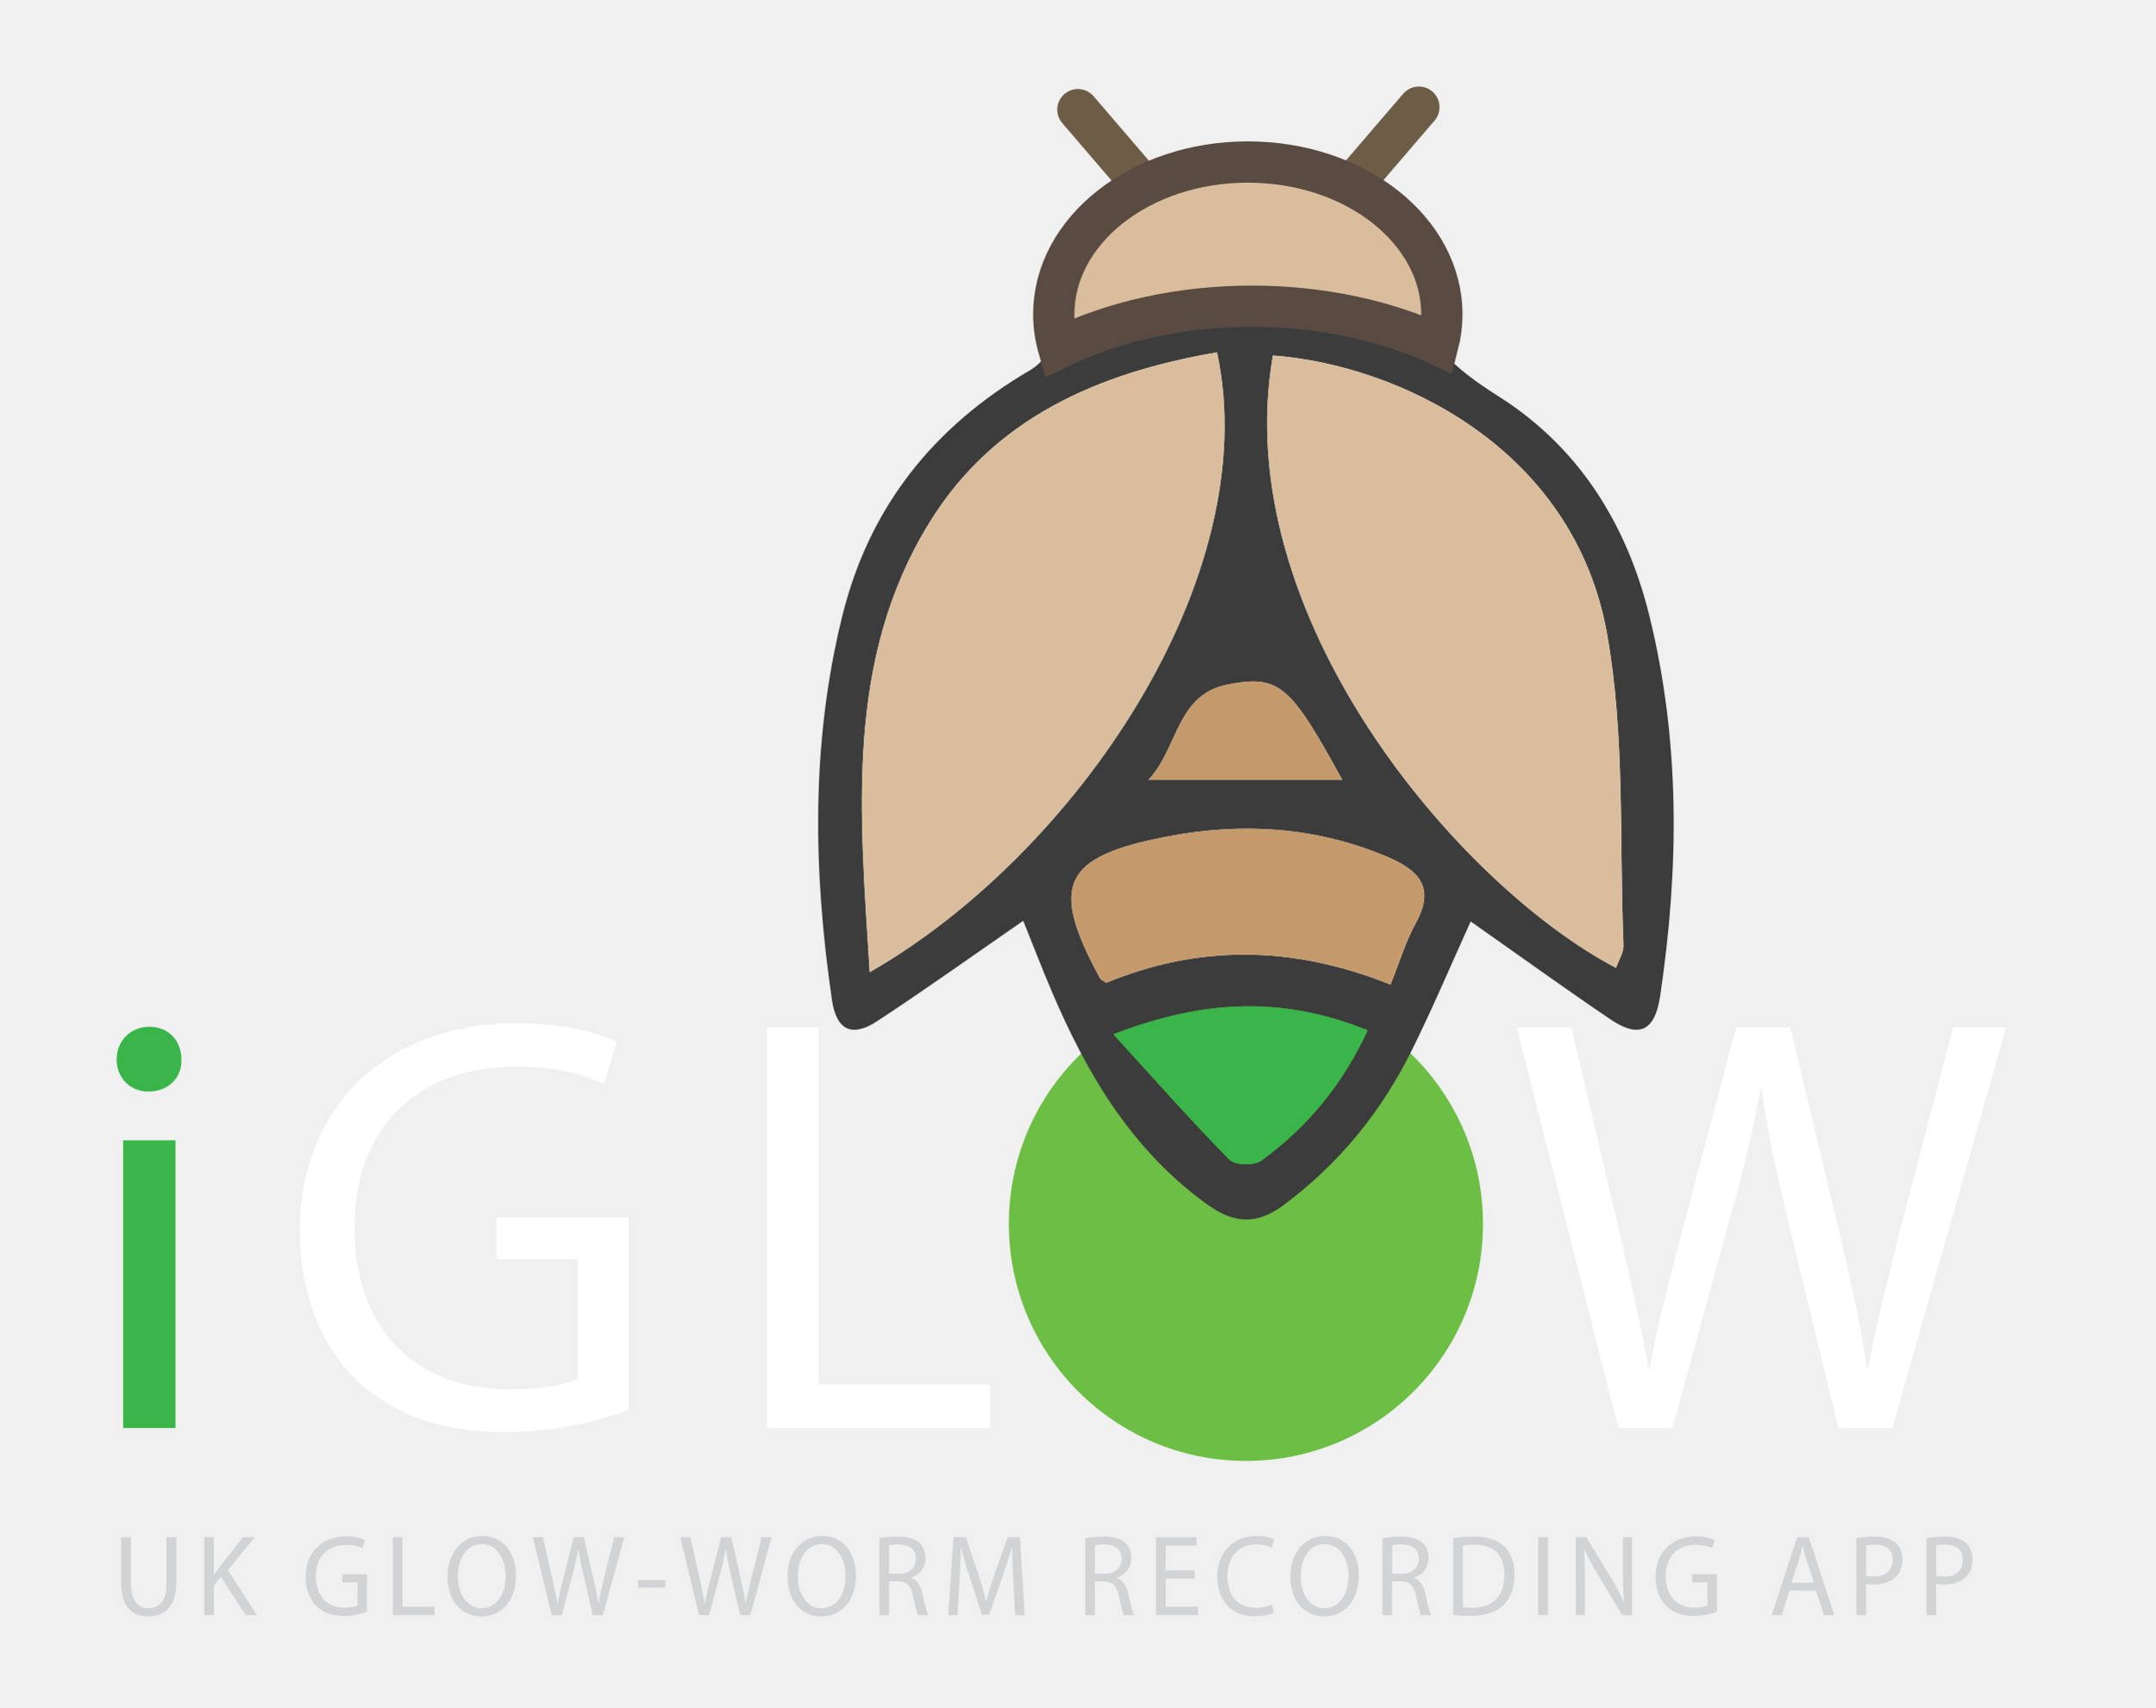
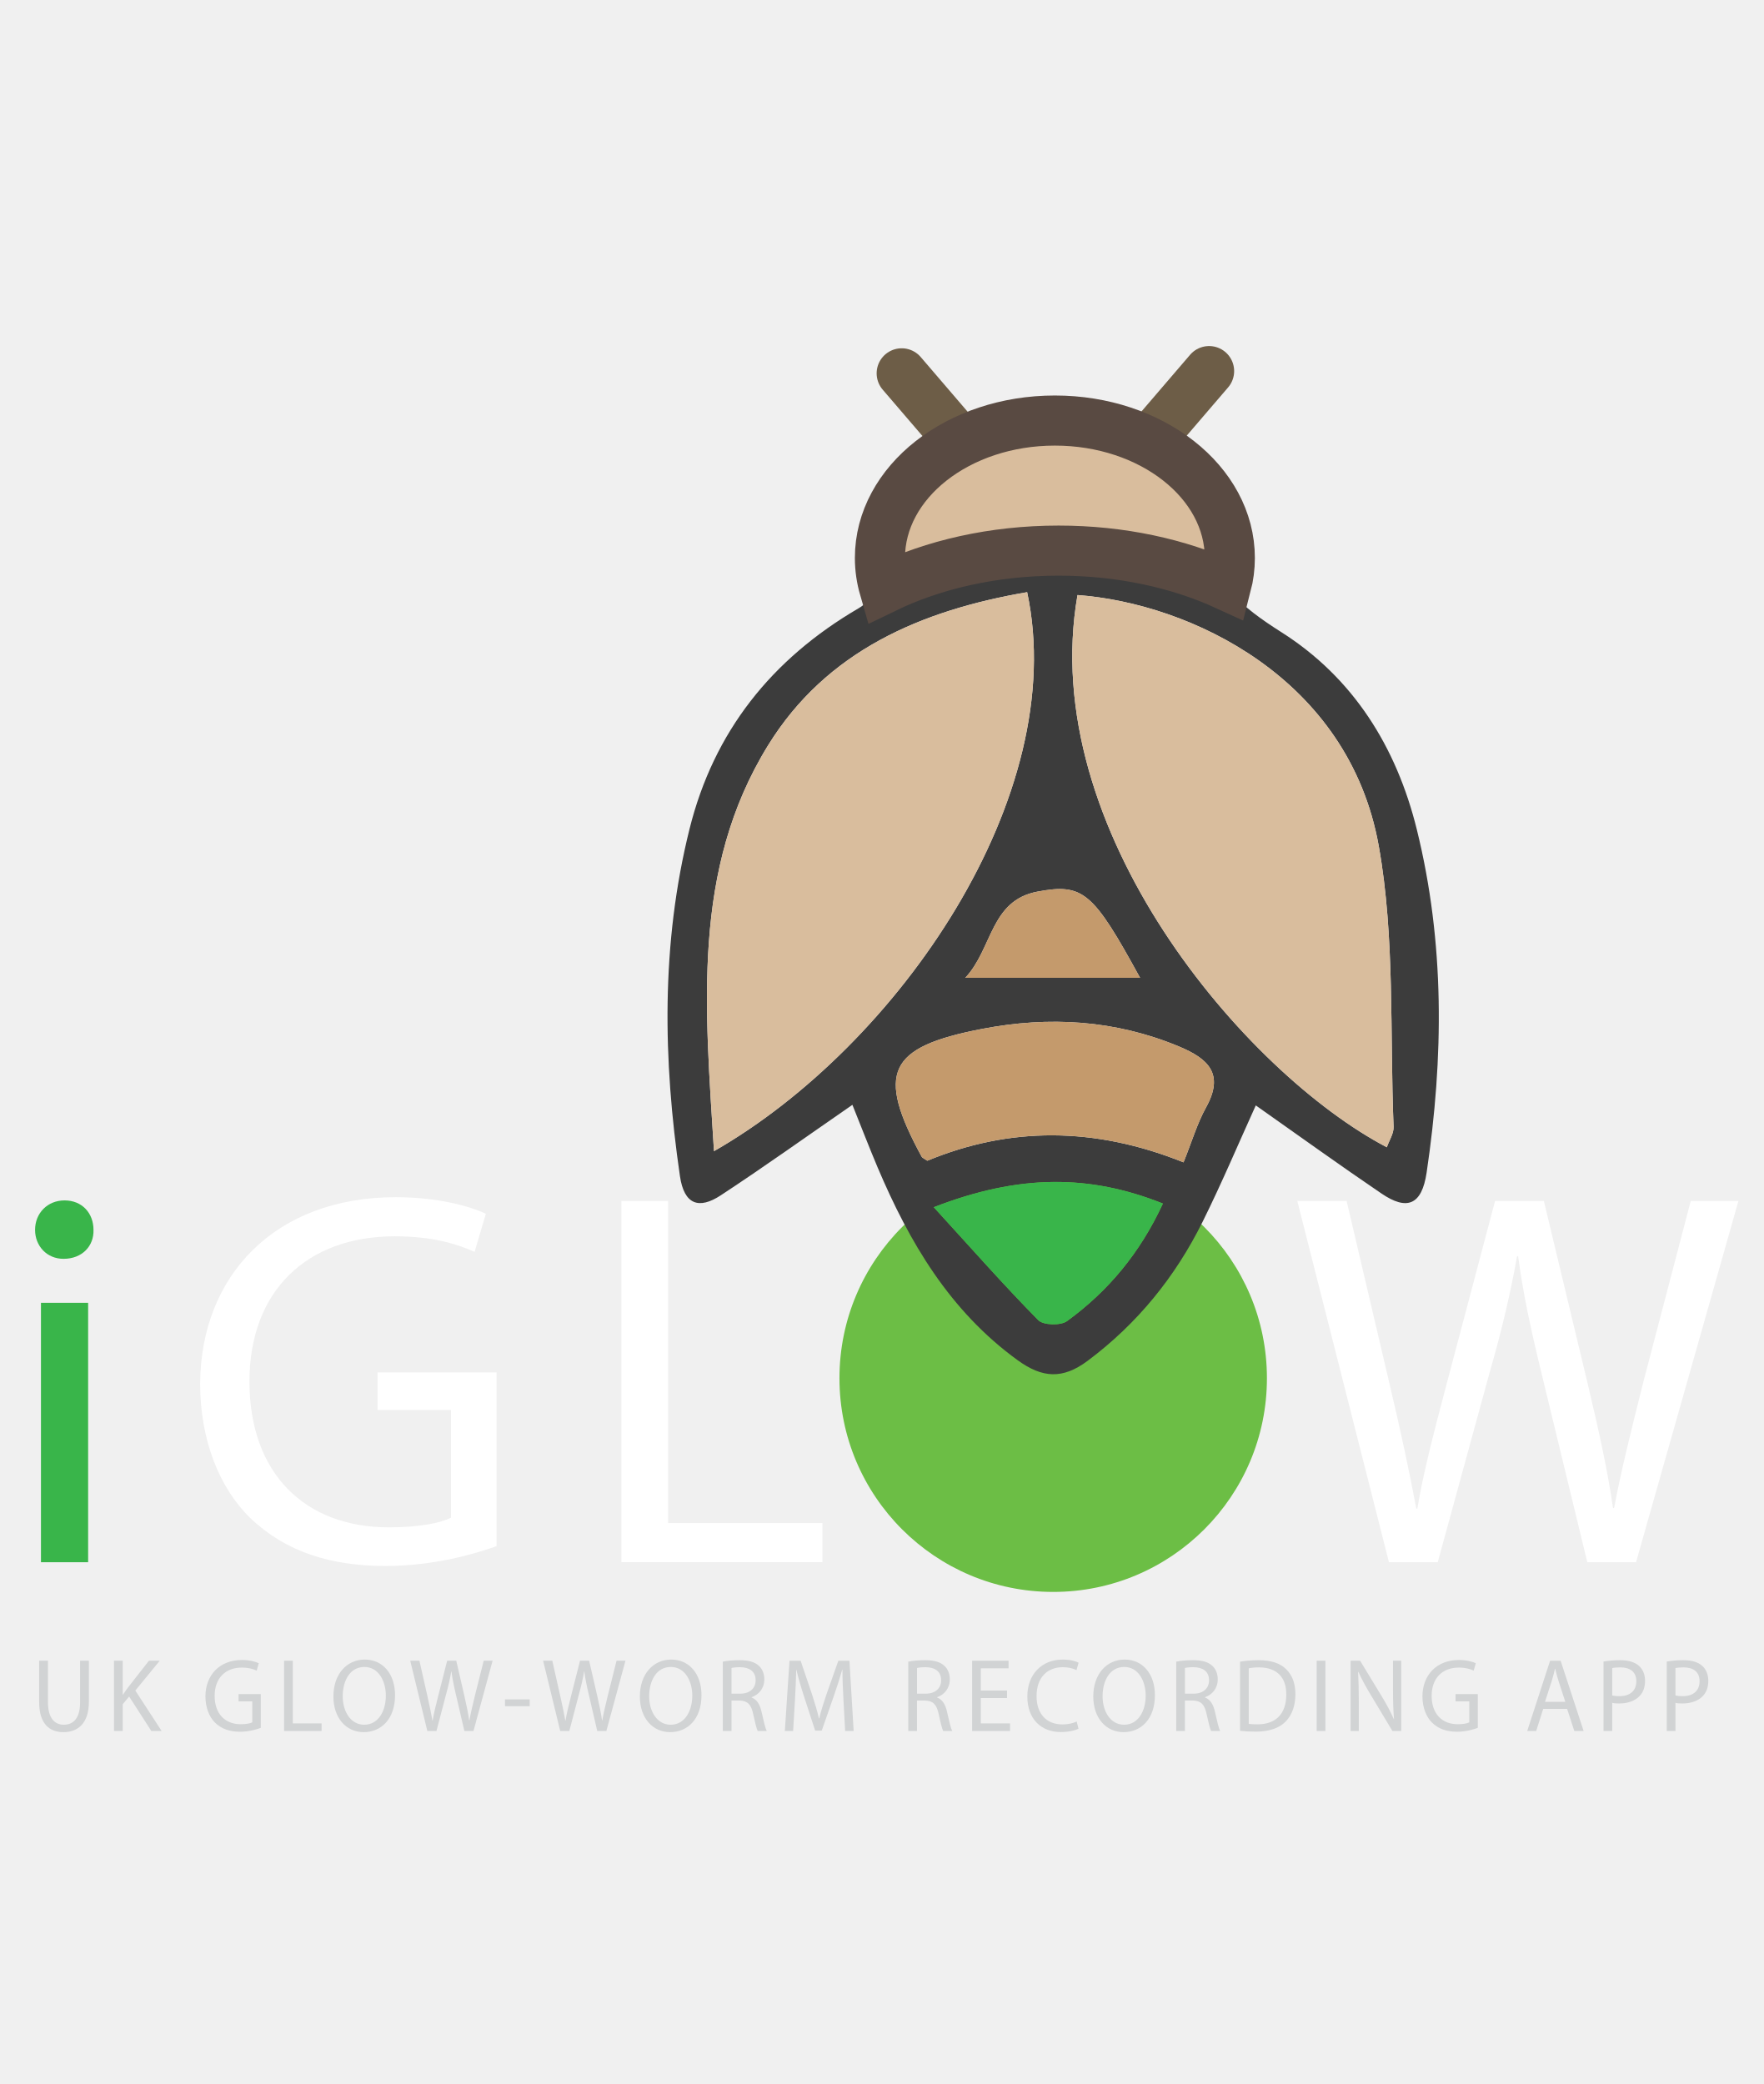
- <svg xmlns="http://www.w3.org/2000/svg" version="1.1" id="Layer_1" x="0px" y="0px" width="261px" height="206.89px" viewBox="0 0 261 206.89" style="enable-background:new 0 0 261 206.89;" xml:space="preserve">
-   <style type="text/css">
- 
- 	.st0{fill-rule:evenodd;clip-rule:evenodd;fill:#3C3C3C;}
- 	.st1{fill-rule:evenodd;clip-rule:evenodd;fill:#D9BD9D;}
- 	.st2{fill-rule:evenodd;clip-rule:evenodd;fill:#D9BD9D;stroke:#594A42;stroke-width:5;stroke-miterlimit:10;}
- 	.st3{fill:none;stroke:#6D5D47;stroke-width:5;stroke-linecap:round;stroke-miterlimit:10;}
- 	.st4{fill:#FFFFFF;}
- 	.st5{fill-rule:evenodd;clip-rule:evenodd;fill:#C49A6C;}
- 	.st6{fill:#6CBE45;}
- 	.st7{fill:#39B54A;}
- 	.st8{fill:#D1D3D4;}
- 	.st9{fill-rule:evenodd;clip-rule:evenodd;fill:#39B54A;}
- 
- </style>
+ <svg xmlns="http://www.w3.org/2000/svg" version="1.1" id="Layer_1" x="0px" y="0px" width="176px" height="208px" viewBox="0 0 176 208" enable-background="new 0 0 176 208" xml:space="preserve">
  <g>
-     <path class="st7" d="M21.972,128.353c0.072,2.16-1.512,3.888-4.032,3.888c-2.232,0-3.816-1.728-3.816-3.888   c0-2.232,1.656-3.961,3.96-3.961C20.459,124.393,21.972,126.121,21.972,128.353z M14.915,172.997v-34.851h6.336   v34.851H14.915z" />
-     <path class="st4" d="M76.118,170.837c-2.808,1.008-8.352,2.664-14.905,2.664c-7.345,0-13.393-1.872-18.145-6.408   c-4.176-4.032-6.769-10.513-6.769-18.074c0.072-14.473,10.009-25.058,26.282-25.058   c5.617,0,10.009,1.224,12.097,2.232l-1.512,5.112c-2.592-1.152-5.832-2.088-10.729-2.088   c-11.809,0-19.514,7.344-19.514,19.514c0,12.312,7.417,19.585,18.722,19.585c4.104,0,6.913-0.576,8.352-1.296   v-14.474h-9.865v-5.04h15.985V170.837z" />
-     <path class="st4" d="M92.891,124.465h6.264v43.275h20.738v5.257h-27.002V124.465z" />
-     <path d="M172.742,148.227c0,16.706-10.153,25.562-22.538,25.562c-12.817,0-21.818-9.937-21.818-24.626   c0-15.409,9.577-25.49,22.538-25.49C164.173,123.673,172.742,133.825,172.742,148.227z M135.083,149.019   c0,10.369,5.617,19.658,15.481,19.658c9.937,0,15.554-9.145,15.554-20.162c0-9.648-5.04-19.73-15.481-19.73   C140.267,128.785,135.083,138.362,135.083,149.019z" />
-     <path class="st4" d="M195.995,172.997l-12.313-48.532h6.625l5.761,24.554c1.44,6.049,2.736,12.098,3.6,16.778h0.144   c0.792-4.825,2.304-10.585,3.96-16.85l6.481-24.482h6.553l5.904,24.626c1.368,5.761,2.664,11.521,3.385,16.634   h0.144c1.009-5.329,2.377-10.729,3.889-16.777l6.409-24.482h6.408l-13.754,48.532h-6.552l-6.121-25.274   c-1.512-6.192-2.521-10.944-3.168-15.841h-0.144c-0.864,4.824-1.944,9.576-3.744,15.841l-6.913,25.274H195.995z" />
+     <path fill="#39B54A" d="M9.331,122.752c0.053,1.605-1.124,2.889-2.996,2.889c-1.658,0-2.835-1.283-2.835-2.889   c0-1.658,1.23-2.942,2.942-2.942C8.207,119.81,9.331,121.094,9.331,122.752z M4.088,155.92v-25.892h4.708v25.892H4.088z" />
+     <path fill="#FFFFFF" d="M49.559,154.316c-2.086,0.748-6.206,1.979-11.074,1.979c-5.457,0-9.95-1.392-13.481-4.762   c-3.103-2.995-5.029-7.811-5.029-13.427c0.054-10.753,7.437-18.618,19.526-18.618c4.173,0,7.436,0.91,8.987,1.659l-1.123,3.798   c-1.926-0.855-4.333-1.552-7.971-1.552c-8.774,0-14.498,5.457-14.498,14.498c0,9.148,5.51,14.55,13.909,14.55   c3.049,0,5.137-0.428,6.206-0.962v-10.754h-7.329v-3.743h11.876L49.559,154.316L49.559,154.316z" />
+     <path fill="#FFFFFF" d="M62.02,119.862h4.654v32.151h15.407v3.906H62.02V119.862z" />
+     <path d="M121.346,137.517c0,12.413-7.543,18.992-16.745,18.992c-9.522,0-16.209-7.382-16.209-18.295   c0-11.45,7.115-18.938,16.744-18.938C114.979,119.275,121.346,126.818,121.346,137.517z M93.364,138.106   c0,7.704,4.175,14.604,11.504,14.604c7.383,0,11.555-6.793,11.555-14.979c0-7.168-3.744-14.658-11.502-14.658   C97.217,123.073,93.364,130.188,93.364,138.106z" />
+     <path fill="#FFFFFF" d="M138.62,155.92l-9.147-36.057h4.922l4.279,18.244c1.069,4.492,2.033,8.987,2.674,12.463h0.107   c0.59-3.584,1.714-7.863,2.943-12.519l4.814-18.188h4.868l4.387,18.296c1.016,4.28,1.979,8.56,2.515,12.358h0.107   c0.749-3.959,1.767-7.972,2.89-12.465l4.761-18.189h4.76l-10.218,36.058h-4.866l-4.549-18.776c-1.124-4.601-1.872-8.13-2.355-11.77   h-0.105c-0.642,3.584-1.444,7.115-2.782,11.77l-5.136,18.776L138.62,155.92L138.62,155.92z" />
  </g>
-   <circle class="st6" cx="150.89" cy="148.277" r="28.712" />
-   <path class="st0" d="M123.919,111.554c-6.214,4.293-11.876,8.348-17.694,12.164c-2.89,1.897-4.906,1.291-5.474-2.594  c-2.282-15.621-2.552-31.193,1.284-46.61c3.264-13.12,11.043-22.847,22.719-29.669  c1.851-1.082,3.153-3.42,4.234-5.432c1.642-3.057,2.253-6.856,4.409-9.404c3.557-4.205,2.89-11.145,8.811-7.981  c5.026-2.391,11.92-2.999,17.773,0.369c4.75-3.008,5.002,3.903,8.179,7.193c1.337,1.385,2.561,3.338,2.856,5.188  c1.037,6.517,5.244,9.926,10.514,13.267c9.682,6.137,15.471,15.433,18.209,26.509  c3.771,15.254,3.617,30.643,1.32,46.105c-0.653,4.398-2.666,5.114-6.048,2.82  c-5.62-3.812-11.128-7.787-16.901-11.848c-2.333,5.136-4.577,10.465-7.144,15.633  c-3.676,7.402-8.743,13.67-15.438,18.674c-3.387,2.531-6.11,2.312-9.415-0.086  c-9.124-6.619-14.541-15.839-18.814-25.924C126.139,117.196,125.074,114.425,123.919,111.554z M154.157,43.067  c-5.506,31.49,22.578,64.246,41.552,74.189c0.325-0.938,0.943-1.857,0.907-2.75  c-0.516-12.594,0.209-25.422-1.99-37.723C190.588,54.199,169.273,44.192,154.157,43.067z M105.324,117.778  c24.757-14.18,47.912-47.758,42.068-75.096c-14.271,2.453-26.982,7.893-34.819,20.606  C102.281,79.984,104.141,98.566,105.324,117.778z M168.4,119.278c1.145-2.844,1.842-5.244,3.024-7.375  c2.5-4.51,0.31-6.55-3.649-8.196c-8.596-3.573-17.438-4.089-26.448-2.354  c-12.675,2.438-14.246,5.869-8.098,17.177c0.071,0.132,0.265,0.196,0.747,0.534  C144.999,114.505,156.381,114.452,168.4,119.278z M134.848,125.308c5.153,5.641,9.464,10.535,14.037,15.174  c0.683,0.692,3.007,0.751,3.862,0.129c5.531-4.023,9.81-9.148,12.882-15.792  C155.749,120.878,146.323,120.856,134.848,125.308z M166.315,39.681c-2.47-8.873-8.591-13.815-15.942-13.558  c-7.144,0.249-13.122,5.615-14.617,13.507C145.772,35.809,155.711,35.752,166.315,39.681z M162.56,94.487  c-6.296-11.494-7.606-12.754-13.815-11.569c-6.316,1.204-5.993,7.648-9.661,11.569  C147.495,94.487,154.891,94.487,162.56,94.487z" />
-   <path class="st1" d="M154.157,43.067c15.116,1.125,36.431,11.132,40.469,33.717  c2.199,12.301,1.475,25.129,1.99,37.723c0.036,0.893-0.582,1.812-0.907,2.75  C176.735,107.314,148.651,74.558,154.157,43.067z" />
-   <path class="st1" d="M105.324,117.778c-1.183-19.212-3.042-37.794,7.248-54.489  c7.837-12.714,20.548-18.153,34.819-20.606C153.235,70.02,130.081,103.599,105.324,117.778z" />
-   <path class="st5" d="M168.4,119.278c-12.02-4.826-23.401-4.773-34.424-0.215c-0.482-0.338-0.675-0.402-0.747-0.534  c-6.148-11.308-4.577-14.739,8.098-17.177c9.01-1.734,17.852-1.219,26.448,2.354  c3.96,1.647,6.149,3.687,3.649,8.196C170.242,114.034,169.545,116.435,168.4,119.278z" />
-   <path class="st9" d="M134.848,125.308c11.475-4.451,20.901-4.43,30.781-0.489  c-3.072,6.644-7.351,11.769-12.882,15.792c-0.856,0.622-3.18,0.564-3.862-0.129  C144.312,135.843,140.001,130.948,134.848,125.308z" />
-   <path class="st5" d="M166.315,39.681c-10.604-3.929-20.543-3.872-30.56-0.051c1.496-7.892,7.474-13.258,14.617-13.507  C157.724,25.866,163.845,30.808,166.315,39.681z" />
-   <path class="st5" d="M162.56,94.487c-7.669,0-15.065,0-23.477,0c3.668-3.921,3.345-10.365,9.661-11.569  C154.953,81.733,156.264,82.993,162.56,94.487z" />
-   <line class="st3" x1="140.954" y1="25.423" x2="130.541" y2="13.284" />
-   <line class="st3" x1="161.422" y1="25.122" x2="171.835" y2="12.983" />
+   <circle fill="#6CBE45" cx="105.111" cy="137.556" r="21.331" />
+   <path fill="#3C3C3C" d="M85.072,110.271c-4.616,3.189-8.823,6.201-13.146,9.037c-2.146,1.408-3.645,0.959-4.067-1.928  c-1.695-11.606-1.896-23.174,0.954-34.628c2.425-9.748,8.204-16.975,16.879-22.043c1.375-0.803,2.343-2.541,3.146-4.035  c1.22-2.271,1.673-5.093,3.275-6.987c2.644-3.123,2.147-8.279,6.547-5.928c3.734-1.776,8.854-2.229,13.203,0.274  c3.529-2.234,3.717,2.899,6.076,5.344c0.994,1.029,1.903,2.48,2.121,3.855c0.771,4.841,3.896,7.374,7.811,9.856  c7.195,4.56,11.495,11.466,13.529,19.695c2.802,11.333,2.688,22.765,0.98,34.253c-0.484,3.269-1.98,3.8-4.492,2.096  c-4.177-2.832-8.268-5.786-12.558-8.804c-1.732,3.815-3.4,7.776-5.308,11.616c-2.731,5.499-6.496,10.156-11.47,13.874  c-2.516,1.88-4.539,1.718-6.995-0.063c-6.778-4.918-10.804-11.77-13.978-19.261C86.721,114.464,85.931,112.404,85.072,110.271z   M107.538,59.39c-4.092,23.396,16.772,47.732,30.87,55.117c0.242-0.696,0.701-1.378,0.675-2.042  c-0.385-9.356,0.154-18.887-1.479-28.026C134.604,67.66,118.768,60.225,107.538,59.39z M71.257,114.896  c18.392-10.535,35.595-35.481,31.254-55.792c-10.604,1.822-20.046,5.864-25.87,15.309C68.996,86.817,70.378,100.622,71.257,114.896z   M118.119,116.011c0.85-2.112,1.369-3.896,2.246-5.479c1.856-3.351,0.23-4.866-2.71-6.09c-6.387-2.654-12.956-3.038-19.648-1.748  c-9.418,1.811-10.585,4.36-6.019,12.76c0.053,0.099,0.197,0.147,0.556,0.397C100.734,112.464,109.189,112.425,118.119,116.011z   M93.192,120.489c3.827,4.191,7.031,7.828,10.429,11.274c0.506,0.512,2.233,0.557,2.868,0.096c4.109-2.989,7.289-6.796,9.571-11.734  C108.72,117.197,101.717,117.184,93.192,120.489z M116.57,56.874c-1.836-6.592-6.384-10.264-11.846-10.074  c-5.307,0.186-9.748,4.172-10.86,10.036C101.307,53.997,108.691,53.954,116.57,56.874z M113.781,97.592  c-4.679-8.54-5.651-9.475-10.265-8.595c-4.692,0.895-4.452,5.682-7.178,8.595C102.588,97.592,108.082,97.592,113.781,97.592z" />
+   <path fill="#D9BD9D" d="M107.538,59.39c11.229,0.835,27.065,8.271,30.065,25.049c1.634,9.139,1.096,18.67,1.479,28.026  c0.026,0.664-0.433,1.347-0.675,2.042C124.311,107.122,103.446,82.786,107.538,59.39z" />
+   <path fill="#D9BD9D" d="M71.257,114.896c-0.879-14.274-2.26-28.079,5.385-40.483c5.823-9.446,15.266-13.487,25.87-15.309  C106.852,79.415,89.649,104.361,71.257,114.896z" />
+   <path fill="#C49A6C" d="M118.119,116.011c-8.931-3.586-17.385-3.547-25.575-0.16c-0.358-0.25-0.503-0.299-0.556-0.397  c-4.567-8.399-3.4-10.95,6.019-12.76c6.692-1.289,13.262-0.907,19.648,1.748c2.94,1.224,4.566,2.74,2.71,6.09  C119.488,112.115,118.969,113.898,118.119,116.011z" />
+   <path fill="#39B54A" d="M93.192,120.489c8.525-3.306,15.527-3.292,22.868-0.364c-2.282,4.938-5.462,8.745-9.571,11.734  c-0.635,0.461-2.363,0.417-2.868-0.096C100.224,128.317,97.02,124.681,93.192,120.489z" />
+   <path fill="#C49A6C" d="M116.57,56.874c-7.879-2.92-15.264-2.877-22.706-0.038c1.111-5.863,5.554-9.85,10.859-10.036  C110.188,46.61,114.735,50.282,116.57,56.874z" />
+   <path fill="#C49A6C" d="M113.781,97.592c-5.699,0-11.192,0-17.443,0c2.727-2.914,2.485-7.701,7.179-8.595  C108.129,88.117,109.103,89.052,113.781,97.592z" />
+   <line fill="none" stroke="#6D5D47" stroke-width="5" stroke-linecap="round" stroke-miterlimit="10" x1="97.728" y1="46.28" x2="89.991" y2="37.262" />
+   <line fill="none" stroke="#6D5D47" stroke-width="5" stroke-linecap="round" stroke-miterlimit="10" x1="112.935" y1="46.057" x2="120.671" y2="37.039" />
  <g>
-     <path class="st8" d="M15.856,186.231v5.589c0,2.115,0.9,3.012,2.11,3.012c1.345,0,2.205-0.924,2.205-3.012v-5.589   h1.183v5.505c0,2.9-1.465,4.091-3.428,4.091c-1.855,0-3.253-1.106-3.253-4.034v-5.561H15.856z" />
-     <path class="st8" d="M24.727,186.231h1.17v4.553h0.04c0.242-0.364,0.483-0.7,0.712-1.009l2.769-3.544h1.452   l-3.28,4.007l3.535,5.435h-1.384l-2.984-4.637l-0.86,1.037v3.6h-1.17V186.231z" />
-     <path class="st8" d="M44.444,195.253c-0.524,0.195-1.56,0.518-2.783,0.518c-1.371,0-2.5-0.364-3.388-1.246   c-0.779-0.784-1.264-2.045-1.264-3.516c0.014-2.816,1.869-4.875,4.907-4.875c1.048,0,1.868,0.238,2.258,0.435   l-0.282,0.994c-0.483-0.225-1.089-0.406-2.003-0.406c-2.204,0-3.643,1.429-3.643,3.796   c0,2.396,1.385,3.811,3.495,3.811c0.766,0,1.29-0.112,1.56-0.253v-2.815H41.46v-0.981h2.984V195.253z" />
-     <path class="st8" d="M47.574,186.231h1.17v8.419h3.871v1.022h-5.041V186.231z" />
-     <path class="st8" d="M62.48,190.855c0,3.25-1.895,4.973-4.207,4.973c-2.393,0-4.073-1.934-4.073-4.791   c0-2.997,1.788-4.958,4.207-4.958C60.881,186.078,62.48,188.053,62.48,190.855z M55.45,191.009   c0,2.017,1.049,3.823,2.891,3.823c1.855,0,2.903-1.778,2.903-3.922c0-1.877-0.941-3.838-2.891-3.838   C56.418,187.072,55.45,188.935,55.45,191.009z" />
-     <path class="st8" d="M66.82,195.673l-2.299-9.441h1.237l1.075,4.777c0.269,1.176,0.511,2.353,0.672,3.264h0.027   c0.147-0.939,0.43-2.06,0.739-3.278l1.21-4.763h1.223l1.103,4.791c0.256,1.12,0.498,2.241,0.632,3.235h0.027   c0.188-1.036,0.443-2.087,0.726-3.264l1.196-4.763h1.196l-2.567,9.441h-1.224l-1.143-4.917   c-0.282-1.204-0.47-2.129-0.591-3.081h-0.027c-0.161,0.939-0.363,1.862-0.699,3.081l-1.29,4.917H66.82z" />
-     <path class="st8" d="M80.569,191.429v0.91H77.249v-0.91H80.569z" />
-     <path class="st8" d="M84.669,195.673l-2.299-9.441h1.236l1.075,4.777c0.27,1.176,0.512,2.353,0.673,3.264h0.026   c0.148-0.939,0.431-2.06,0.739-3.278l1.21-4.763h1.224l1.103,4.791c0.255,1.12,0.497,2.241,0.632,3.235h0.026   c0.189-1.036,0.443-2.087,0.727-3.264l1.196-4.763h1.196l-2.567,9.441h-1.224l-1.143-4.917   c-0.282-1.204-0.471-2.129-0.592-3.081h-0.026c-0.162,0.939-0.363,1.862-0.699,3.081l-1.291,4.917H84.669z" />
-     <path class="st8" d="M103.647,190.855c0,3.25-1.895,4.973-4.208,4.973c-2.393,0-4.073-1.934-4.073-4.791   c0-2.997,1.788-4.958,4.208-4.958C102.048,186.078,103.647,188.053,103.647,190.855z M96.617,191.009   c0,2.017,1.048,3.823,2.89,3.823c1.855,0,2.903-1.778,2.903-3.922c0-1.877-0.94-3.838-2.89-3.838   C97.585,187.072,96.617,188.935,96.617,191.009z" />
-     <path class="st8" d="M106.508,186.357c0.592-0.126,1.438-0.195,2.245-0.195c1.25,0,2.057,0.237,2.622,0.77   c0.457,0.42,0.712,1.065,0.712,1.793c0,1.246-0.753,2.072-1.707,2.409v0.042c0.699,0.252,1.115,0.924,1.331,1.904   c0.296,1.317,0.511,2.228,0.699,2.592h-1.21c-0.148-0.267-0.35-1.078-0.606-2.255   c-0.269-1.303-0.753-1.793-1.815-1.835h-1.103v4.09h-1.17V186.357z M107.678,190.658h1.196   c1.25,0,2.044-0.715,2.044-1.793c0-1.219-0.848-1.751-2.084-1.765c-0.565,0-0.968,0.056-1.156,0.111V190.658z" />
-     <path class="st8" d="M122.719,191.526c-0.067-1.316-0.148-2.899-0.135-4.076h-0.04   c-0.31,1.106-0.685,2.283-1.143,3.586l-1.6,4.581h-0.888l-1.465-4.497c-0.431-1.33-0.793-2.549-1.049-3.67   h-0.027c-0.026,1.177-0.094,2.76-0.175,4.175l-0.241,4.048h-1.116l0.632-9.441h1.492l1.546,4.566   c0.377,1.163,0.685,2.199,0.914,3.18h0.041c0.229-0.952,0.551-1.988,0.954-3.18l1.613-4.566h1.492l0.565,9.441   h-1.143L122.719,191.526z" />
-     <path class="st8" d="M131.426,186.357c0.592-0.126,1.438-0.195,2.245-0.195c1.25,0,2.057,0.237,2.621,0.77   c0.457,0.42,0.713,1.065,0.713,1.793c0,1.246-0.753,2.072-1.708,2.409v0.042c0.699,0.252,1.116,0.924,1.331,1.904   c0.296,1.317,0.511,2.228,0.699,2.592h-1.21c-0.147-0.267-0.35-1.078-0.605-2.255   c-0.27-1.303-0.753-1.793-1.815-1.835h-1.102v4.09h-1.17V186.357z M132.596,190.658h1.196   c1.25,0,2.043-0.715,2.043-1.793c0-1.219-0.847-1.751-2.084-1.765c-0.565,0-0.968,0.056-1.155,0.111V190.658z" />
-     <path class="st8" d="M144.692,191.246h-3.522v3.404h3.926v1.022H140v-9.441h4.894v1.022h-3.724v2.984h3.522V191.246z" />
-     <path class="st8" d="M154.288,195.364c-0.43,0.225-1.29,0.448-2.393,0.448c-2.555,0-4.477-1.681-4.477-4.776   c0-2.955,1.922-4.958,4.731-4.958c1.13,0,1.842,0.252,2.151,0.42l-0.282,0.994   c-0.444-0.224-1.076-0.392-1.828-0.392c-2.124,0-3.536,1.414-3.536,3.894c0,2.312,1.277,3.796,3.482,3.796   c0.712,0,1.438-0.153,1.908-0.392L154.288,195.364z" />
-     <path class="st8" d="M164.557,190.855c0,3.25-1.895,4.973-4.208,4.973c-2.393,0-4.073-1.934-4.073-4.791   c0-2.997,1.788-4.958,4.208-4.958C162.957,186.078,164.557,188.053,164.557,190.855z M157.526,191.009   c0,2.017,1.048,3.823,2.89,3.823c1.855,0,2.903-1.778,2.903-3.922c0-1.877-0.94-3.838-2.89-3.838   C158.494,187.072,157.526,188.935,157.526,191.009z" />
-     <path class="st8" d="M167.417,186.357c0.592-0.126,1.438-0.195,2.245-0.195c1.25,0,2.057,0.237,2.621,0.77   c0.457,0.42,0.713,1.065,0.713,1.793c0,1.246-0.753,2.072-1.707,2.409v0.042c0.698,0.252,1.115,0.924,1.33,1.904   c0.296,1.317,0.512,2.228,0.699,2.592h-1.21c-0.147-0.267-0.35-1.078-0.605-2.255   c-0.269-1.303-0.753-1.793-1.815-1.835h-1.103v4.09h-1.17V186.357z M168.587,190.658h1.196   c1.25,0,2.043-0.715,2.043-1.793c0-1.219-0.847-1.751-2.083-1.765c-0.565,0-0.968,0.056-1.156,0.111V190.658z" />
-     <path class="st8" d="M175.992,186.357c0.713-0.111,1.56-0.195,2.487-0.195c1.681,0,2.877,0.406,3.67,1.176   c0.807,0.77,1.277,1.863,1.277,3.391c0,1.54-0.457,2.801-1.305,3.67c-0.847,0.882-2.245,1.358-4.006,1.358   c-0.833,0-1.532-0.042-2.124-0.112V186.357z M177.162,194.706c0.296,0.057,0.726,0.07,1.183,0.07   c2.501,0,3.858-1.457,3.858-4.006c0.014-2.228-1.196-3.643-3.67-3.643c-0.606,0-1.062,0.057-1.371,0.126V194.706z" />
-     <path class="st8" d="M187.456,186.231v9.441h-1.17v-9.441H187.456z" />
-     <path class="st8" d="M190.843,195.673v-9.441h1.277l2.903,4.777c0.673,1.106,1.196,2.101,1.627,3.067l0.026-0.015   c-0.107-1.26-0.134-2.409-0.134-3.88v-3.95h1.103v9.441h-1.184l-2.877-4.791   c-0.632-1.05-1.236-2.129-1.693-3.151l-0.04,0.014c0.066,1.191,0.094,2.325,0.094,3.894v4.034H190.843z" />
-     <path class="st8" d="M207.927,195.253c-0.524,0.195-1.56,0.518-2.783,0.518c-1.371,0-2.5-0.364-3.387-1.246   c-0.78-0.784-1.264-2.045-1.264-3.516c0.013-2.816,1.868-4.875,4.906-4.875c1.049,0,1.868,0.238,2.259,0.435   l-0.282,0.994c-0.484-0.225-1.089-0.406-2.004-0.406c-2.204,0-3.643,1.429-3.643,3.796   c0,2.396,1.385,3.811,3.495,3.811c0.767,0,1.291-0.112,1.56-0.253v-2.815h-1.842v-0.981h2.984V195.253z" />
-     <path class="st8" d="M216.715,192.703l-0.941,2.97h-1.21l3.078-9.441h1.412l3.092,9.441h-1.25l-0.968-2.97H216.715z    M219.685,191.751l-0.888-2.718c-0.201-0.616-0.336-1.177-0.47-1.723h-0.027c-0.135,0.56-0.282,1.135-0.457,1.709   l-0.888,2.731H219.685z" />
-     <path class="st8" d="M224.818,186.344c0.565-0.098,1.304-0.182,2.245-0.182c1.156,0,2.003,0.279,2.541,0.784   c0.497,0.448,0.793,1.135,0.793,1.975c0,0.855-0.242,1.527-0.699,2.018c-0.618,0.686-1.627,1.036-2.769,1.036   c-0.35,0-0.672-0.014-0.94-0.084v3.782h-1.17V186.344z M225.988,190.897c0.255,0.069,0.578,0.098,0.968,0.098   c1.411,0,2.272-0.714,2.272-2.017c0-1.247-0.847-1.85-2.137-1.85c-0.512,0-0.901,0.042-1.103,0.099V190.897z" />
-     <path class="st8" d="M233.312,186.344c0.565-0.098,1.304-0.182,2.245-0.182c1.156,0,2.003,0.279,2.541,0.784   c0.497,0.448,0.793,1.135,0.793,1.975c0,0.855-0.242,1.527-0.699,2.018c-0.618,0.686-1.627,1.036-2.769,1.036   c-0.35,0-0.672-0.014-0.94-0.084v3.782h-1.17V186.344z M234.482,190.897c0.255,0.069,0.578,0.098,0.968,0.098   c1.411,0,2.272-0.714,2.272-2.017c0-1.247-0.847-1.85-2.137-1.85c-0.512,0-0.901,0.042-1.103,0.099V190.897z" />
+     <path fill="#D1D3D4" d="M4.787,165.753v4.151c0,1.572,0.669,2.238,1.568,2.238c1,0,1.638-0.687,1.638-2.238v-4.151h0.879v4.09   c0,2.153-1.088,3.04-2.547,3.04c-1.378,0-2.417-0.823-2.417-2.998v-4.132H4.787L4.787,165.753z" />
+     <path fill="#D1D3D4" d="M11.377,165.753h0.87v3.382h0.029c0.18-0.271,0.359-0.52,0.529-0.749l2.059-2.633h1.079l-2.437,2.977   l2.626,4.038h-1.028l-2.217-3.444l-0.639,0.771v2.674h-0.869L11.377,165.753L11.377,165.753z" />
+     <path fill="#D1D3D4" d="M26.026,172.454c-0.389,0.146-1.159,0.387-2.067,0.387c-1.019,0-1.857-0.271-2.518-0.926   c-0.578-0.584-0.939-1.521-0.939-2.613c0.01-2.092,1.389-3.622,3.646-3.622c0.779,0,1.388,0.178,1.678,0.324l-0.209,0.737   c-0.359-0.167-0.809-0.302-1.488-0.302c-1.637,0-2.707,1.063-2.707,2.821c0,1.779,1.029,2.831,2.597,2.831   c0.568,0,0.958-0.083,1.158-0.188v-2.091H23.81v-0.728h2.217V172.454L26.026,172.454z" />
+     <path fill="#D1D3D4" d="M28.352,165.753h0.869v6.255h2.875v0.76h-3.745V165.753z" />
+     <path fill="#D1D3D4" d="M39.426,169.188c0,2.414-1.409,3.694-3.126,3.694c-1.778,0-3.025-1.437-3.025-3.56   c0-2.228,1.328-3.684,3.125-3.684C38.238,165.64,39.426,167.105,39.426,169.188z M34.204,169.302c0,1.498,0.779,2.84,2.147,2.84   c1.377,0,2.157-1.319,2.157-2.914c0-1.395-0.699-2.852-2.148-2.852C34.922,166.377,34.204,167.762,34.204,169.302z" />
+     <path fill="#D1D3D4" d="M42.65,172.768l-1.708-7.015h0.919l0.799,3.549c0.2,0.874,0.38,1.749,0.499,2.425h0.021   c0.109-0.697,0.319-1.531,0.549-2.435l0.898-3.539h0.909l0.82,3.56c0.19,0.832,0.37,1.665,0.469,2.403h0.021   c0.14-0.769,0.329-1.551,0.539-2.425l0.889-3.539h0.888l-1.907,7.015h-0.909l-0.85-3.654c-0.209-0.894-0.349-1.581-0.438-2.288   h-0.021c-0.12,0.697-0.27,1.382-0.519,2.288l-0.958,3.654L42.65,172.768L42.65,172.768z" />
+     <path fill="#D1D3D4" d="M52.865,169.615v0.675h-2.466v-0.675H52.865z" />
+     <path fill="#D1D3D4" d="M55.912,172.768l-1.708-7.015h0.918l0.798,3.549c0.201,0.874,0.381,1.749,0.5,2.425h0.02   c0.11-0.697,0.321-1.531,0.549-2.435l0.899-3.539h0.909l0.82,3.56c0.189,0.832,0.369,1.665,0.469,2.403h0.019   c0.14-0.769,0.329-1.551,0.541-2.425l0.888-3.539h0.889l-1.907,7.015h-0.91l-0.849-3.654c-0.21-0.894-0.35-1.581-0.44-2.288h-0.02   c-0.12,0.697-0.27,1.382-0.519,2.288l-0.959,3.654L55.912,172.768L55.912,172.768z" />
+     <path fill="#D1D3D4" d="M70.011,169.188c0,2.414-1.409,3.694-3.126,3.694c-1.778,0-3.026-1.437-3.026-3.56   c0-2.228,1.328-3.684,3.127-3.684C68.823,165.64,70.011,167.105,70.011,169.188z M64.788,169.302c0,1.498,0.778,2.84,2.147,2.84   c1.378,0,2.157-1.319,2.157-2.914c0-1.395-0.699-2.852-2.148-2.852C65.507,166.377,64.788,167.762,64.788,169.302z" />
+     <path fill="#D1D3D4" d="M72.137,165.846c0.439-0.093,1.068-0.145,1.667-0.145c0.929,0,1.528,0.177,1.948,0.573   c0.339,0.312,0.529,0.79,0.529,1.331c0,0.927-0.559,1.54-1.269,1.789v0.032c0.52,0.188,0.829,0.688,0.99,1.415   c0.22,0.978,0.379,1.654,0.519,1.926h-0.898c-0.111-0.199-0.261-0.802-0.45-1.677c-0.2-0.968-0.561-1.332-1.348-1.362h-0.819v3.039   h-0.869V165.846z M73.006,169.041h0.889c0.929,0,1.518-0.531,1.518-1.332c0-0.905-0.63-1.3-1.548-1.31   c-0.419,0-0.719,0.04-0.859,0.081V169.041L73.006,169.041z" />
+     <path fill="#D1D3D4" d="M84.181,169.688c-0.05-0.979-0.11-2.155-0.101-3.028h-0.03c-0.23,0.82-0.509,1.696-0.849,2.664   l-1.188,3.402h-0.66l-1.088-3.34c-0.321-0.988-0.589-1.894-0.78-2.727h-0.02c-0.02,0.873-0.07,2.05-0.13,3.101l-0.179,3.008h-0.829   l0.469-7.014h1.108l1.149,3.392c0.28,0.864,0.509,1.635,0.679,2.364h0.03c0.17-0.709,0.409-1.479,0.708-2.364l1.199-3.392h1.108   l0.42,7.014h-0.849L84.181,169.688z" />
+     <path fill="#D1D3D4" d="M90.648,165.846c0.44-0.093,1.068-0.145,1.669-0.145c0.929,0,1.528,0.177,1.946,0.573   c0.34,0.312,0.529,0.79,0.529,1.331c0,0.927-0.559,1.54-1.268,1.789v0.032c0.52,0.188,0.83,0.688,0.989,1.415   c0.219,0.978,0.378,1.654,0.519,1.926h-0.899c-0.107-0.199-0.259-0.802-0.447-1.677c-0.201-0.968-0.56-1.332-1.351-1.362h-0.817   v3.039h-0.87V165.846L90.648,165.846z M91.519,169.041h0.888c0.929,0,1.52-0.531,1.52-1.332c0-0.905-0.629-1.3-1.55-1.31   c-0.418,0-0.718,0.04-0.857,0.081V169.041z" />
+     <path fill="#D1D3D4" d="M100.504,169.479h-2.616v2.529h2.917v0.76h-3.786v-7.015h3.638v0.758h-2.769v2.218h2.616V169.479   L100.504,169.479z" />
+     <path fill="#D1D3D4" d="M107.635,172.539c-0.321,0.167-0.958,0.332-1.779,0.332c-1.898,0-3.326-1.249-3.326-3.548   c0-2.195,1.428-3.684,3.517-3.684c0.839,0,1.367,0.187,1.598,0.311l-0.21,0.739c-0.329-0.166-0.799-0.29-1.357-0.29   c-1.578,0-2.627,1.05-2.627,2.893c0,1.718,0.948,2.82,2.587,2.82c0.528,0,1.068-0.114,1.417-0.292L107.635,172.539z" />
+     <path fill="#D1D3D4" d="M115.264,169.188c0,2.414-1.409,3.694-3.126,3.694c-1.777,0-3.027-1.437-3.027-3.56   c0-2.228,1.329-3.684,3.128-3.684C114.075,165.64,115.264,167.105,115.264,169.188z M110.039,169.302c0,1.498,0.78,2.84,2.149,2.84   c1.377,0,2.155-1.319,2.155-2.914c0-1.395-0.697-2.852-2.146-2.852C110.76,166.377,110.039,167.762,110.039,169.302z" />
+     <path fill="#D1D3D4" d="M117.389,165.846c0.44-0.093,1.069-0.145,1.669-0.145c0.928,0,1.527,0.177,1.946,0.573   c0.34,0.312,0.529,0.79,0.529,1.331c0,0.927-0.559,1.54-1.269,1.789v0.032c0.52,0.188,0.828,0.688,0.989,1.415   c0.22,0.978,0.38,1.654,0.52,1.926h-0.9c-0.109-0.199-0.259-0.802-0.448-1.677c-0.199-0.968-0.56-1.332-1.348-1.362h-0.819v3.039   h-0.869V165.846L117.389,165.846z M118.258,169.041h0.889c0.929,0,1.518-0.531,1.518-1.332c0-0.905-0.63-1.3-1.547-1.31   c-0.42,0-0.719,0.04-0.859,0.081V169.041L118.258,169.041z" />
+     <path fill="#D1D3D4" d="M123.76,165.846c0.529-0.082,1.159-0.145,1.847-0.145c1.25,0,2.138,0.303,2.727,0.873   c0.6,0.573,0.95,1.385,0.95,2.521c0,1.145-0.341,2.081-0.97,2.727c-0.63,0.656-1.669,1.009-2.976,1.009   c-0.62,0-1.14-0.032-1.579-0.083L123.76,165.846L123.76,165.846z M124.629,172.05c0.219,0.042,0.54,0.052,0.879,0.052   c1.857,0,2.866-1.082,2.866-2.976c0.011-1.657-0.889-2.708-2.728-2.708c-0.448,0-0.788,0.044-1.018,0.093V172.05z" />
+     <path fill="#D1D3D4" d="M132.277,165.753v7.015h-0.869v-7.015H132.277z" />
+     <path fill="#D1D3D4" d="M134.793,172.768v-7.015h0.948l2.157,3.549c0.499,0.821,0.889,1.561,1.209,2.279l0.019-0.011   c-0.079-0.938-0.1-1.791-0.1-2.884v-2.935h0.82v7.015h-0.88l-2.138-3.561c-0.469-0.779-0.919-1.58-1.259-2.34l-0.028,0.009   c0.049,0.887,0.069,1.729,0.069,2.895v2.998H134.793z" />
+     <path fill="#D1D3D4" d="M147.485,172.454c-0.391,0.146-1.159,0.387-2.066,0.387c-1.02,0-1.857-0.271-2.517-0.926   c-0.581-0.584-0.939-1.521-0.939-2.613c0.01-2.092,1.388-3.622,3.644-3.622c0.78,0,1.389,0.178,1.68,0.324l-0.21,0.737   c-0.358-0.167-0.81-0.302-1.488-0.302c-1.639,0-2.708,1.063-2.708,2.821c0,1.779,1.028,2.831,2.598,2.831   c0.57,0,0.959-0.083,1.158-0.188v-2.091h-1.369v-0.728h2.219V172.454L147.485,172.454z" />
+     <path fill="#D1D3D4" d="M154.015,170.56l-0.7,2.208h-0.897l2.286-7.014h1.05l2.297,7.014h-0.93l-0.719-2.208H154.015z    M156.222,169.854l-0.66-2.021c-0.148-0.457-0.249-0.873-0.349-1.279h-0.021c-0.1,0.416-0.208,0.844-0.339,1.27l-0.66,2.03H156.222   L156.222,169.854z" />
+     <path fill="#D1D3D4" d="M160.035,165.836c0.418-0.073,0.969-0.135,1.667-0.135c0.858,0,1.488,0.207,1.888,0.582   c0.37,0.332,0.59,0.844,0.59,1.468c0,0.635-0.181,1.135-0.521,1.5c-0.459,0.509-1.208,0.77-2.058,0.77   c-0.26,0-0.499-0.012-0.697-0.063v2.811h-0.869V165.836L160.035,165.836z M160.904,169.219c0.189,0.051,0.429,0.073,0.719,0.073   c1.048,0,1.687-0.531,1.687-1.498c0-0.927-0.629-1.376-1.587-1.376c-0.381,0-0.669,0.03-0.82,0.074v2.727H160.904z" />
+     <path fill="#D1D3D4" d="M166.346,165.836c0.419-0.073,0.969-0.135,1.668-0.135c0.858,0,1.487,0.207,1.889,0.582   c0.368,0.332,0.589,0.844,0.589,1.468c0,0.635-0.181,1.135-0.52,1.5c-0.46,0.509-1.208,0.77-2.059,0.77   c-0.261,0-0.499-0.012-0.698-0.063v2.811h-0.869V165.836L166.346,165.836z M167.215,169.219c0.189,0.051,0.43,0.073,0.72,0.073   c1.047,0,1.687-0.531,1.687-1.498c0-0.927-0.63-1.376-1.588-1.376c-0.381,0-0.669,0.03-0.82,0.074v2.727H167.215z" />
  </g>
-   <path class="st2" d="M151.618,37.099c8.382,0,16.145,1.726,22.534,4.658c0.305-1.187,0.466-2.413,0.466-3.67  c0-10.196-10.523-18.461-23.5-18.461c-12.979,0-23.5,8.265-23.5,18.461c0,1.403,0.206,2.769,0.584,4.082  C134.75,38.984,142.848,37.099,151.618,37.099z" />
-   <g>
- </g>
-   <g>
- </g>
-   <g>
- </g>
-   <g>
- </g>
-   <g>
- </g>
-   <g>
- </g>
+   <path fill="#D9BD9D" stroke="#594A42" stroke-width="5" stroke-miterlimit="10" d="M105.651,54.956  c6.227,0,11.994,1.282,16.741,3.46c0.227-0.881,0.347-1.792,0.347-2.726c0-7.575-7.818-13.716-17.46-13.716  c-9.643,0-17.46,6.141-17.46,13.716c0,1.042,0.153,2.058,0.434,3.032C93.119,56.356,99.136,54.956,105.651,54.956z" />
</svg>
